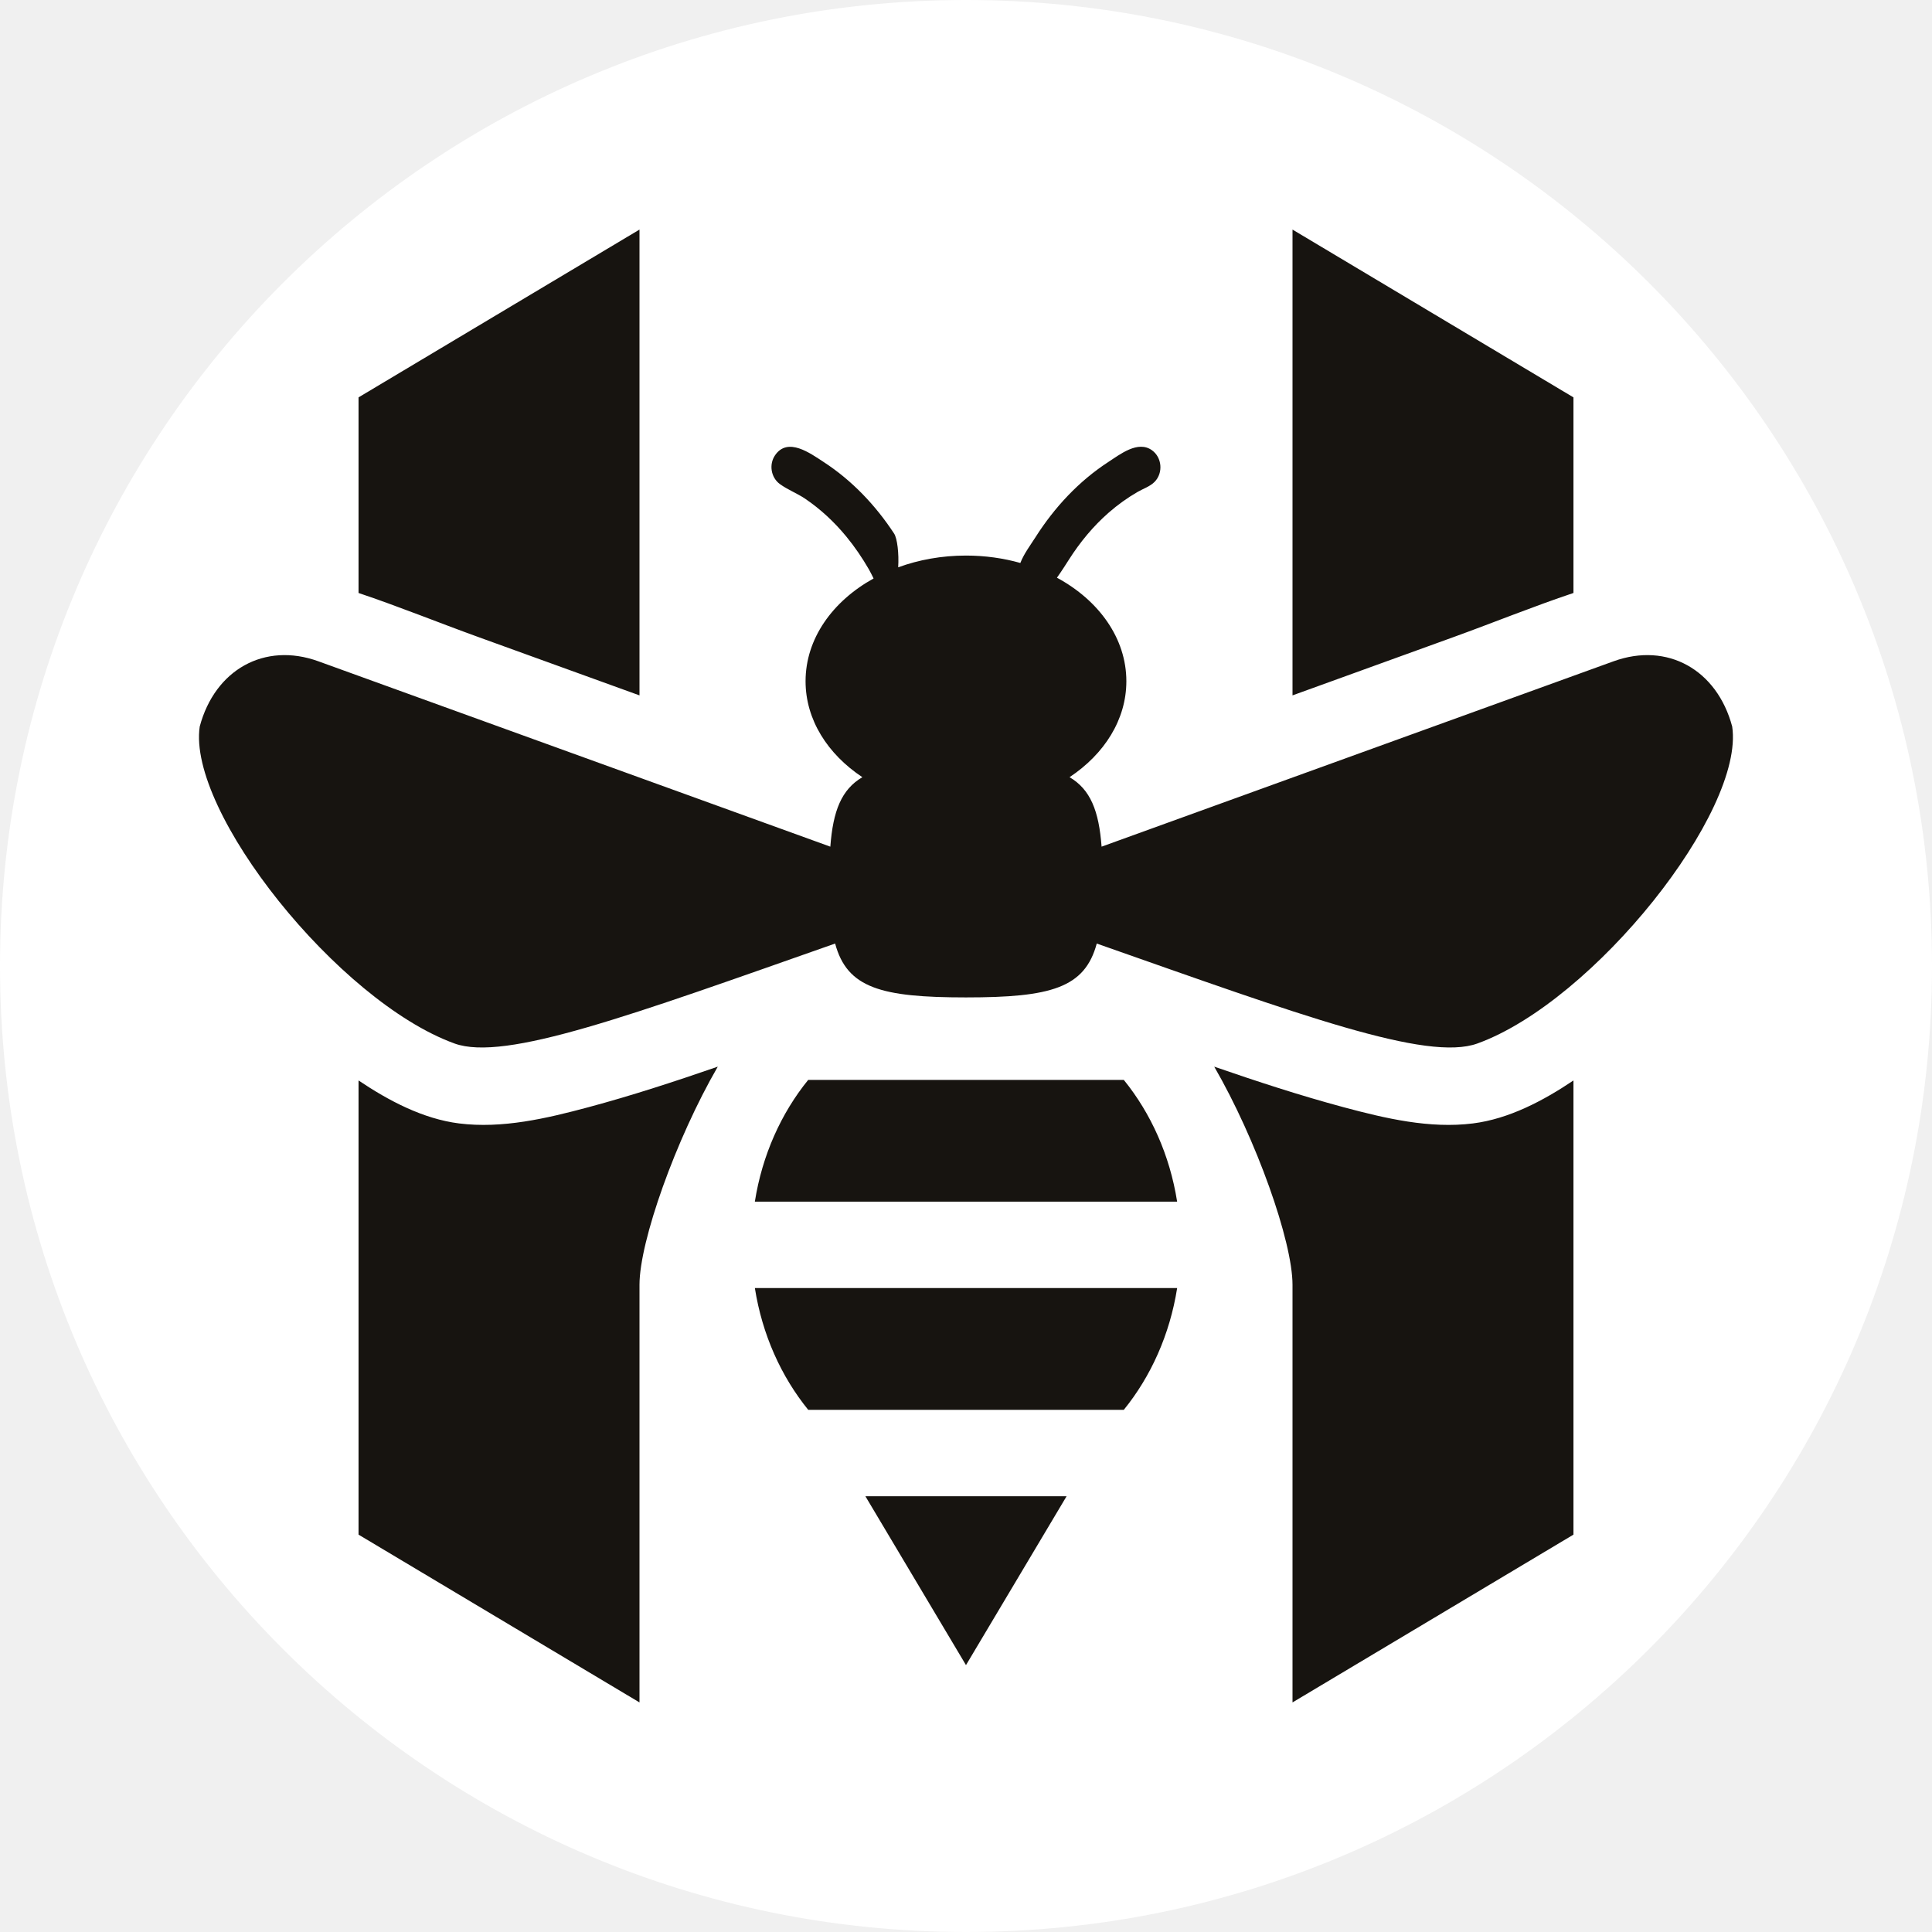
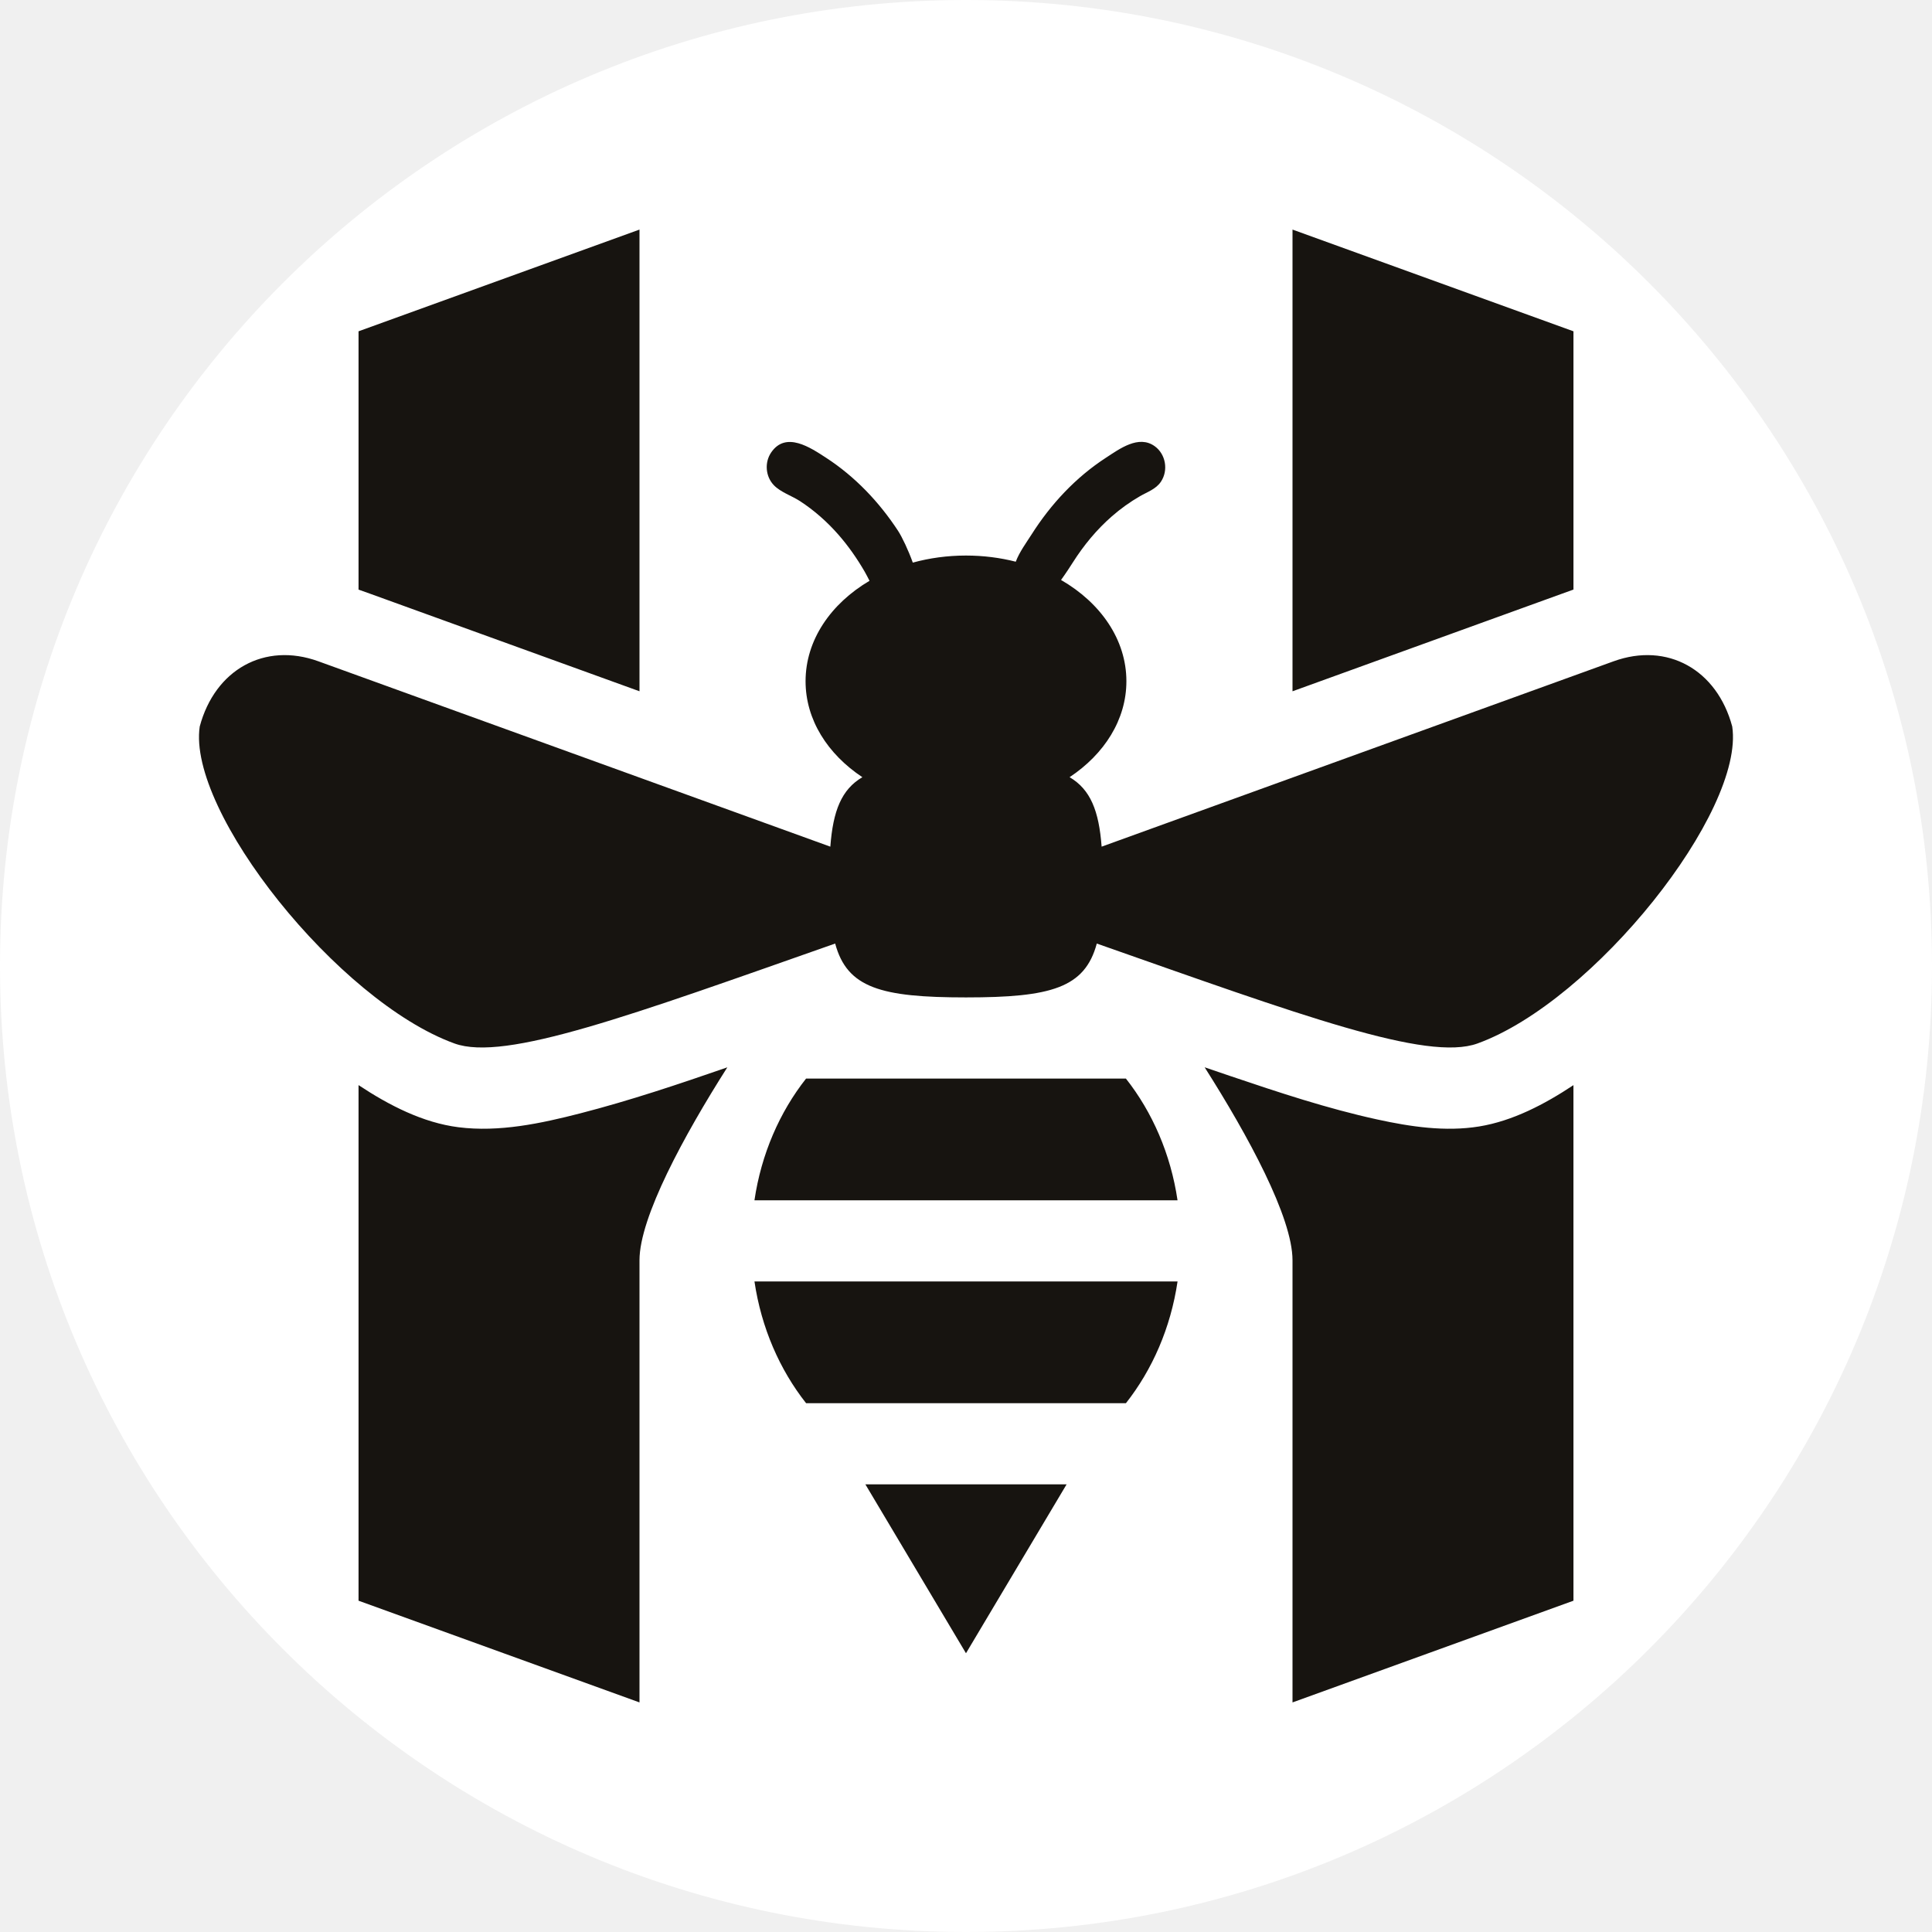
<svg xmlns="http://www.w3.org/2000/svg" viewBox="-500 -500 1000 1000" role="img" aria-label="HIVE">
  <circle r="500" fill="#ffffff" />
-   <path fill="#171410" d="M-169,381.17l-145.42,-86.85l0,-235.07c15.72,10.55 33.41,19.88 52,22.23c22.38,2.82 45.41,-2.6 66.92,-8.37c22.6,-6.06 44.87,-13.37 67.02,-21.01c-21.79,37.62 -40.52,90.44 -40.52,112.9l0,12.88l0,0zM-314.42,-294.32l145.42,-86.85l0,241.1c-27.86,-10.09 -55.72,-20.17 -83.58,-30.26c-20.56,-7.44 -41.05,-15.77 -61.84,-22.75zM169,-381.17l145.42,86.85v101.24c-20.79,6.97 -41.28,15.3 -61.84,22.75c-27.86,10.09 -55.72,20.17 -83.58,30.26zM314.42,294.32l-145.42,86.85v-203.29l0,0v-12.88c0,-22.46 -18.73,-75.28 -40.52,-112.9c22.14,7.64 44.42,14.94 67.02,21.01c21.51,5.77 44.55,11.2 66.92,8.37c18.59,-2.35 36.27,-11.67 52,-22.23zM-264.74,40.11c-60.28,-21.83 -138.41,-120.12 -131.88,-164.06c7.88,-29.45 33.57,-43.84 61.39,-33.77l265.01,95.95c1.39,-18.59 5.79,-29.61 16.58,-35.96c-17.98,-11.93 -29.4,-29.75 -29.4,-49.67c0,-21.98 13.91,-41.41 35.21,-53.19c-0.84,-1.62 -1.6,-3.27 -2.45,-4.74c-3.43,-5.94 -7.29,-11.62 -11.62,-16.89c-6.19,-7.54 -13.35,-14.22 -21.35,-19.64c-4.17,-2.82 -9.08,-4.66 -13.11,-7.61c-4.59,-3.35 -5.72,-10.12 -2.48,-14.87c6.59,-9.67 18.28,-1 25.2,3.5c14.55,9.47 26.79,22.31 36.42,37c1.66,2.53 2.56,10.39 2.12,17.48c10.66,-3.9 22.55,-6.08 35.09,-6.08c9.88,0 19.36,1.35 28.14,3.83c1.82,-4.75 5.43,-9.53 7.87,-13.38c9.82,-15.45 22.45,-28.98 37.61,-38.85c6.16,-4.01 15.39,-11.33 22.65,-6.11c5.19,3.73 5.88,11.65 1.43,16.28c-2.35,2.45 -5.96,3.61 -8.84,5.27c-5.3,3.06 -10.31,6.66 -14.95,10.71c-8.03,7.01 -14.91,15.35 -20.67,24.42c-1.3,2.04 -3.67,5.79 -6.16,9.29c21.71,11.73 35.93,31.36 35.93,53.58c0,19.91 -11.42,37.73 -29.4,49.67c10.79,6.35 15.19,17.37 16.58,35.96l265.01,-95.95c27.82,-10.07 53.51,4.32 61.39,33.77c6.54,43.94 -71.6,142.23 -131.88,164.06c-26.15,9.47 -91.24,-14.55 -197.02,-51.73c-6.2,22.98 -23.68,27.88 -67.71,27.88c-44.03,0 -61.51,-4.9 -67.71,-27.88c-105.78,37.18 -170.87,61.2 -197.02,51.73zM-109.29,121.97c3.8,-24.07 13.61,-45.77 27.61,-63.02h163.35c14,17.25 23.82,38.95 27.61,63.02zM109.29,166.7c-3.8,24.07 -13.61,45.77 -27.61,63.02l-163.35,0c-14,-17.25 -23.82,-38.95 -27.61,-63.02zM-52.08,274.44h104.15l-52.08,87.42z" />
+   <path fill="#171410" d="M-169,381.17l-145.42,-52.65l0,-266.87c15.71,10.41 33.29,19.48 51.75,21.81c21.04,2.66 42.61,-1.95 62.92,-7.17c25.77,-6.63 51.06,-15.12 76.21,-23.84c-22.5,35.38 -45.46,77.68 -45.46,99.85l0,15l0,0zM-314.42,-328.52l145.42,-52.65l0,238.97c-33.74,-12.22 -67.47,-24.43 -101.21,-36.65c-12.68,-4.59 -25.35,-9.18 -38.03,-13.77c-2.07,-0.75 -4.12,-1.49 -6.18,-2.2zM169,-381.17l145.42,52.65l0,133.68c-2.06,0.73 -4.11,1.48 -6.18,2.23c-13.15,4.76 -26.29,9.52 -39.44,14.28c-33.27,12.05 -66.53,24.09 -99.8,36.14zM314.42,328.52l-145.42,52.65v-213.86l0,0v-15c0,-22.18 -22.98,-64.5 -45.48,-99.88c4.39,1.51 8.78,3 13.18,4.49c25.06,8.47 50.32,16.87 76.19,22.52c17.17,3.75 35.22,6.46 52.73,3.61c17.38,-2.83 33.92,-11.51 48.79,-21.38zM-264.74,40.11c-60.28,-21.83 -138.41,-120.12 -131.88,-164.06c7.88,-29.45 33.57,-43.84 61.39,-33.77l265.01,95.95c1.39,-18.59 5.79,-29.61 16.58,-35.96c-17.98,-11.93 -29.4,-29.75 -29.4,-49.67c0,-21.25 13,-40.11 33.1,-51.98c-0.82,-1.57 -1.59,-3.17 -2.45,-4.64c-3.94,-6.82 -8.46,-13.3 -13.62,-19.2c-5.86,-6.69 -12.54,-12.6 -19.93,-17.41c-4.24,-2.76 -10.01,-4.58 -13.53,-8.25c-4.31,-4.49 -4.9,-11.75 -1.37,-16.93c7.6,-11.14 20.31,-2.53 28.51,2.81c14.84,9.66 27.32,22.75 37.14,37.72c2.12,3.23 5.45,10.3 7.65,16.49c8.62,-2.37 17.88,-3.66 27.53,-3.66c8.99,0 17.66,1.12 25.77,3.19c1.88,-5.03 5.58,-10.02 8.2,-14.14c10.01,-15.76 22.89,-29.54 38.36,-39.6c7.17,-4.67 17.03,-12.04 25.36,-6.04c5.71,4.11 7.17,12.48 3.2,18.39c-2.58,3.84 -7.02,5.28 -10.81,7.47c-5.17,2.98 -10.05,6.48 -14.57,10.43c-7.85,6.85 -14.57,15 -20.2,23.87c-1.23,1.94 -3.56,5.55 -6.11,9.07c20.52,11.84 33.83,30.91 33.83,52.41c0,19.91 -11.42,37.73 -29.4,49.67c10.79,6.35 15.19,17.37 16.58,35.96l265.01,-95.95c27.82,-10.07 53.51,4.32 61.39,33.77c6.54,43.94 -71.6,142.23 -131.88,164.06c-26.15,9.47 -91.24,-14.55 -197.02,-51.73c-6.2,22.98 -23.68,27.88 -67.71,27.88c-44.03,0 -61.51,-4.9 -67.71,-27.88c-105.78,37.18 -170.87,61.2 -197.02,51.73zM-109.5,121.28c3.54,-23.98 13.05,-45.66 26.73,-63.02l165.53,0c13.68,17.36 23.19,39.04 26.73,63.02zM109.5,163.28c-3.54,23.98 -13.05,45.66 -26.73,63.02l-165.53,0c-13.68,-17.36 -23.19,-39.04 -26.73,-63.02zM-52.08,268.3h104.15l-52.08,87.42z" />
</svg>
